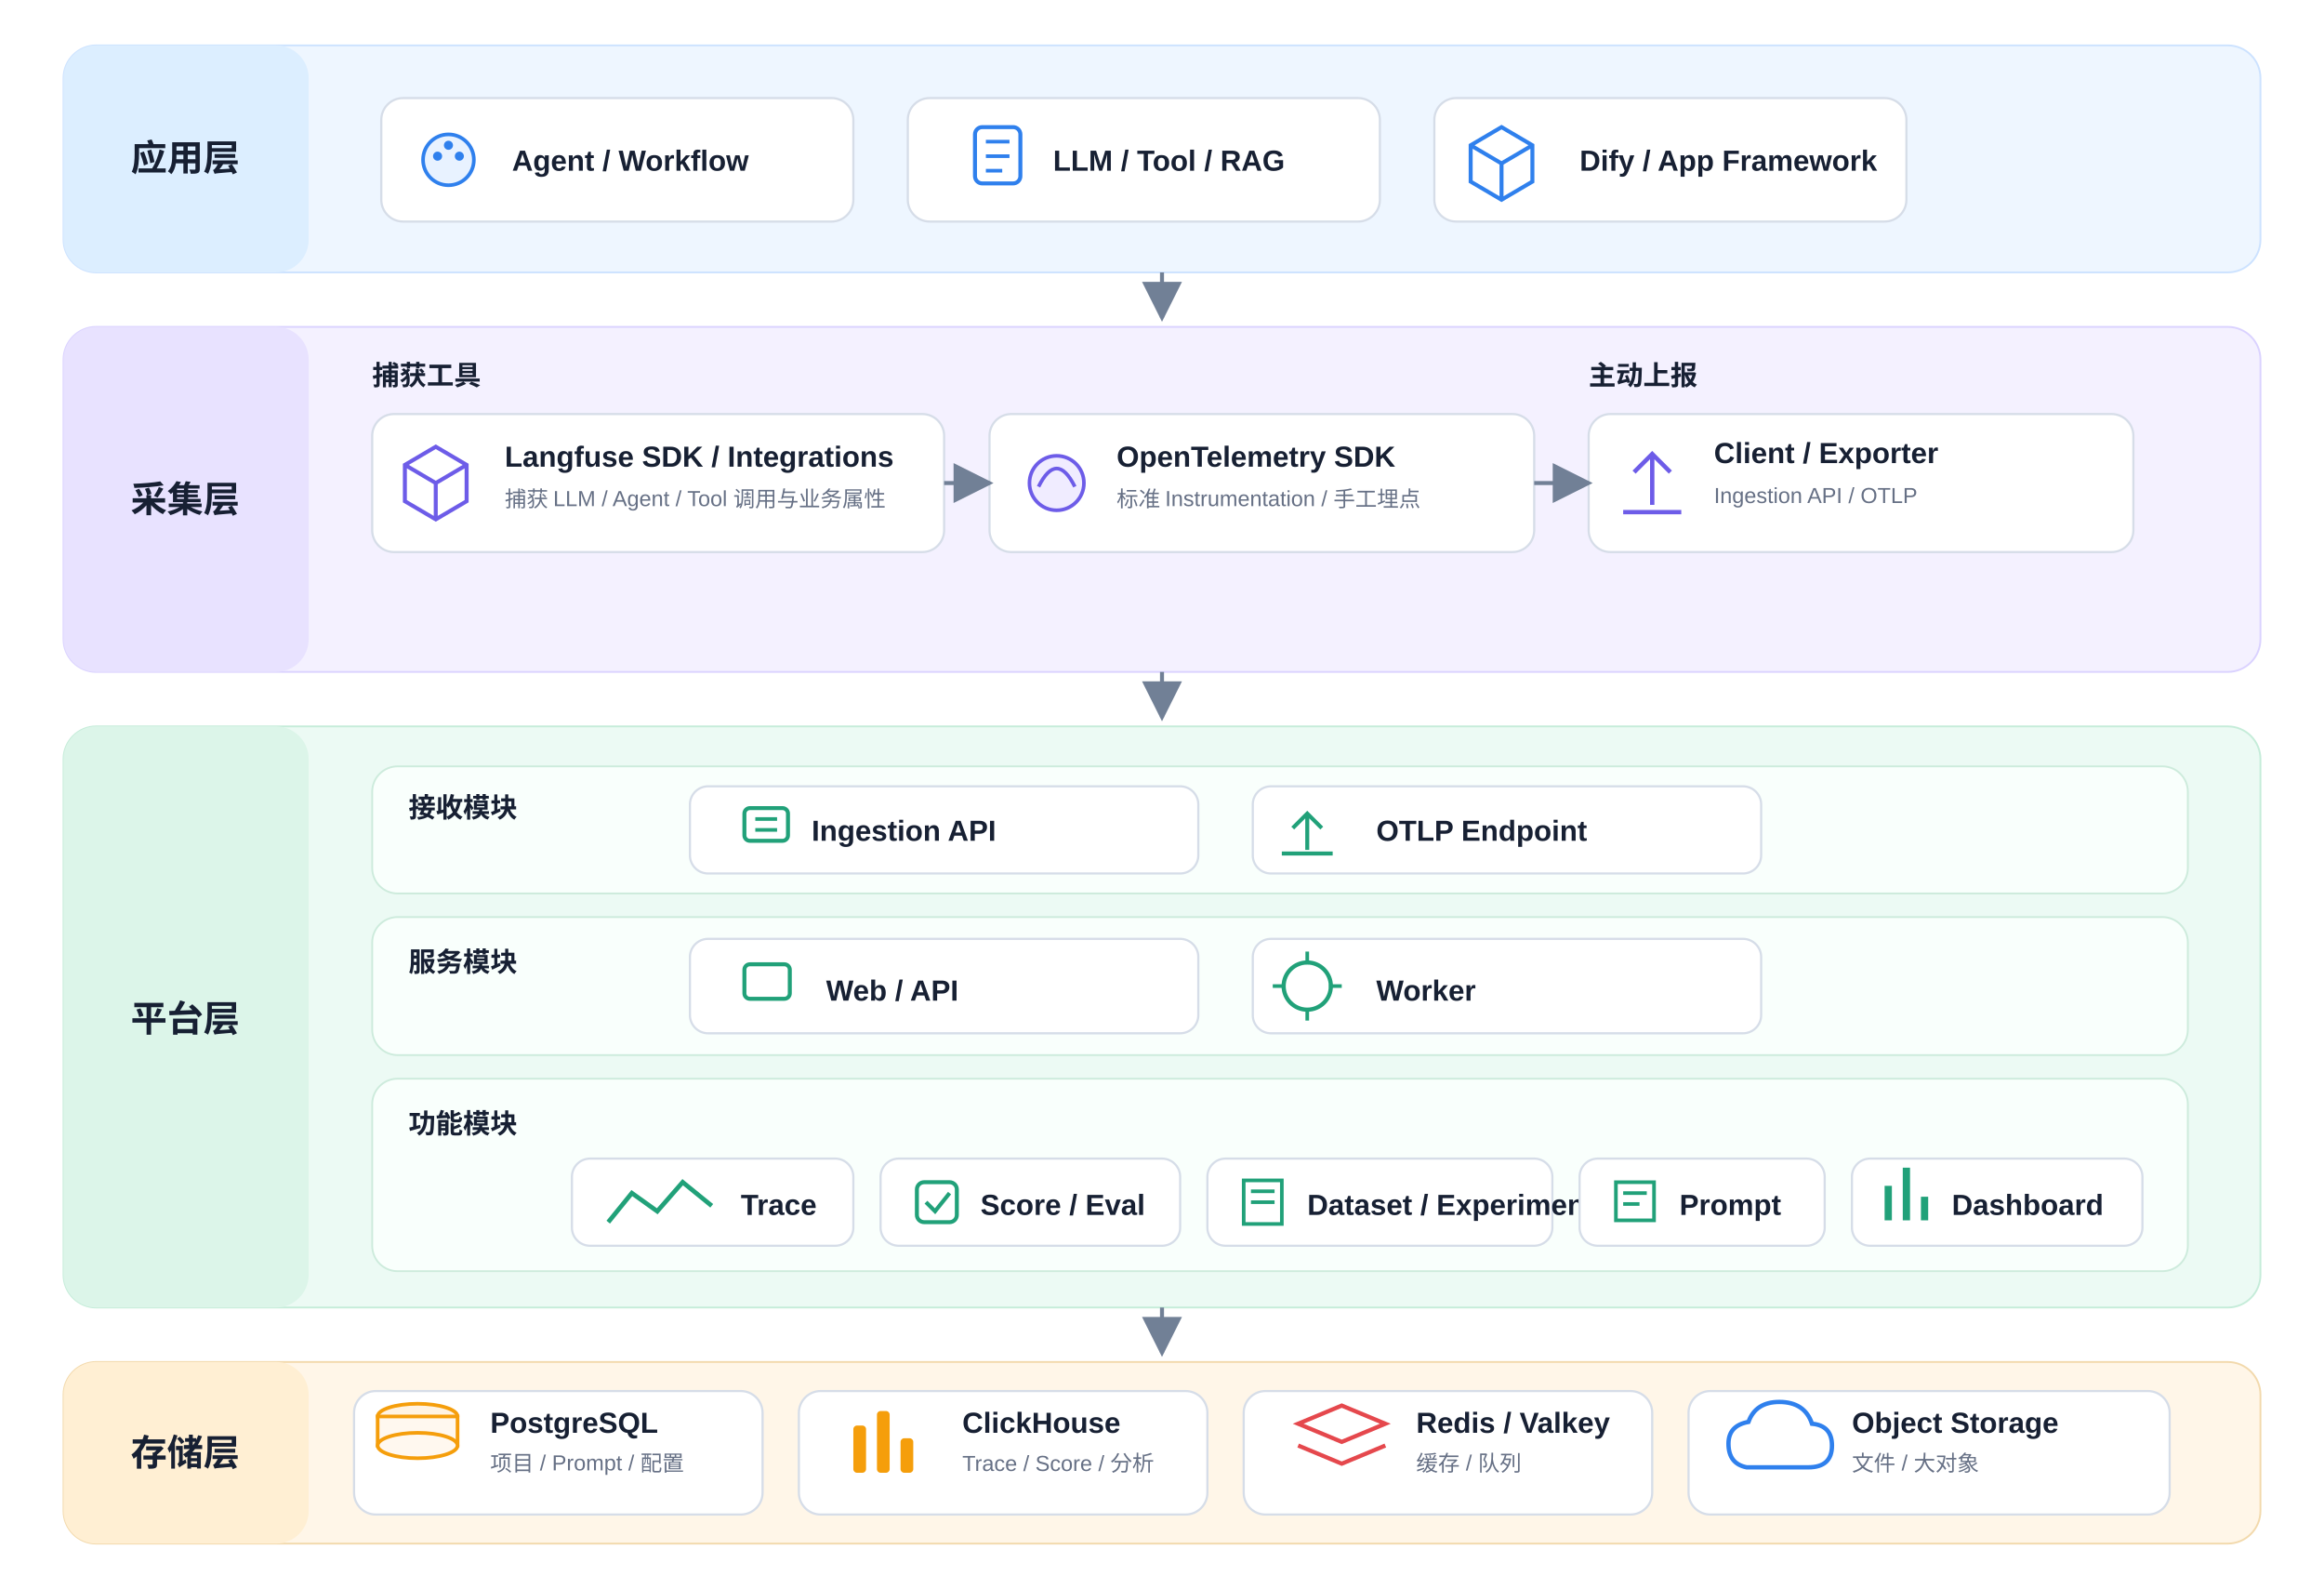
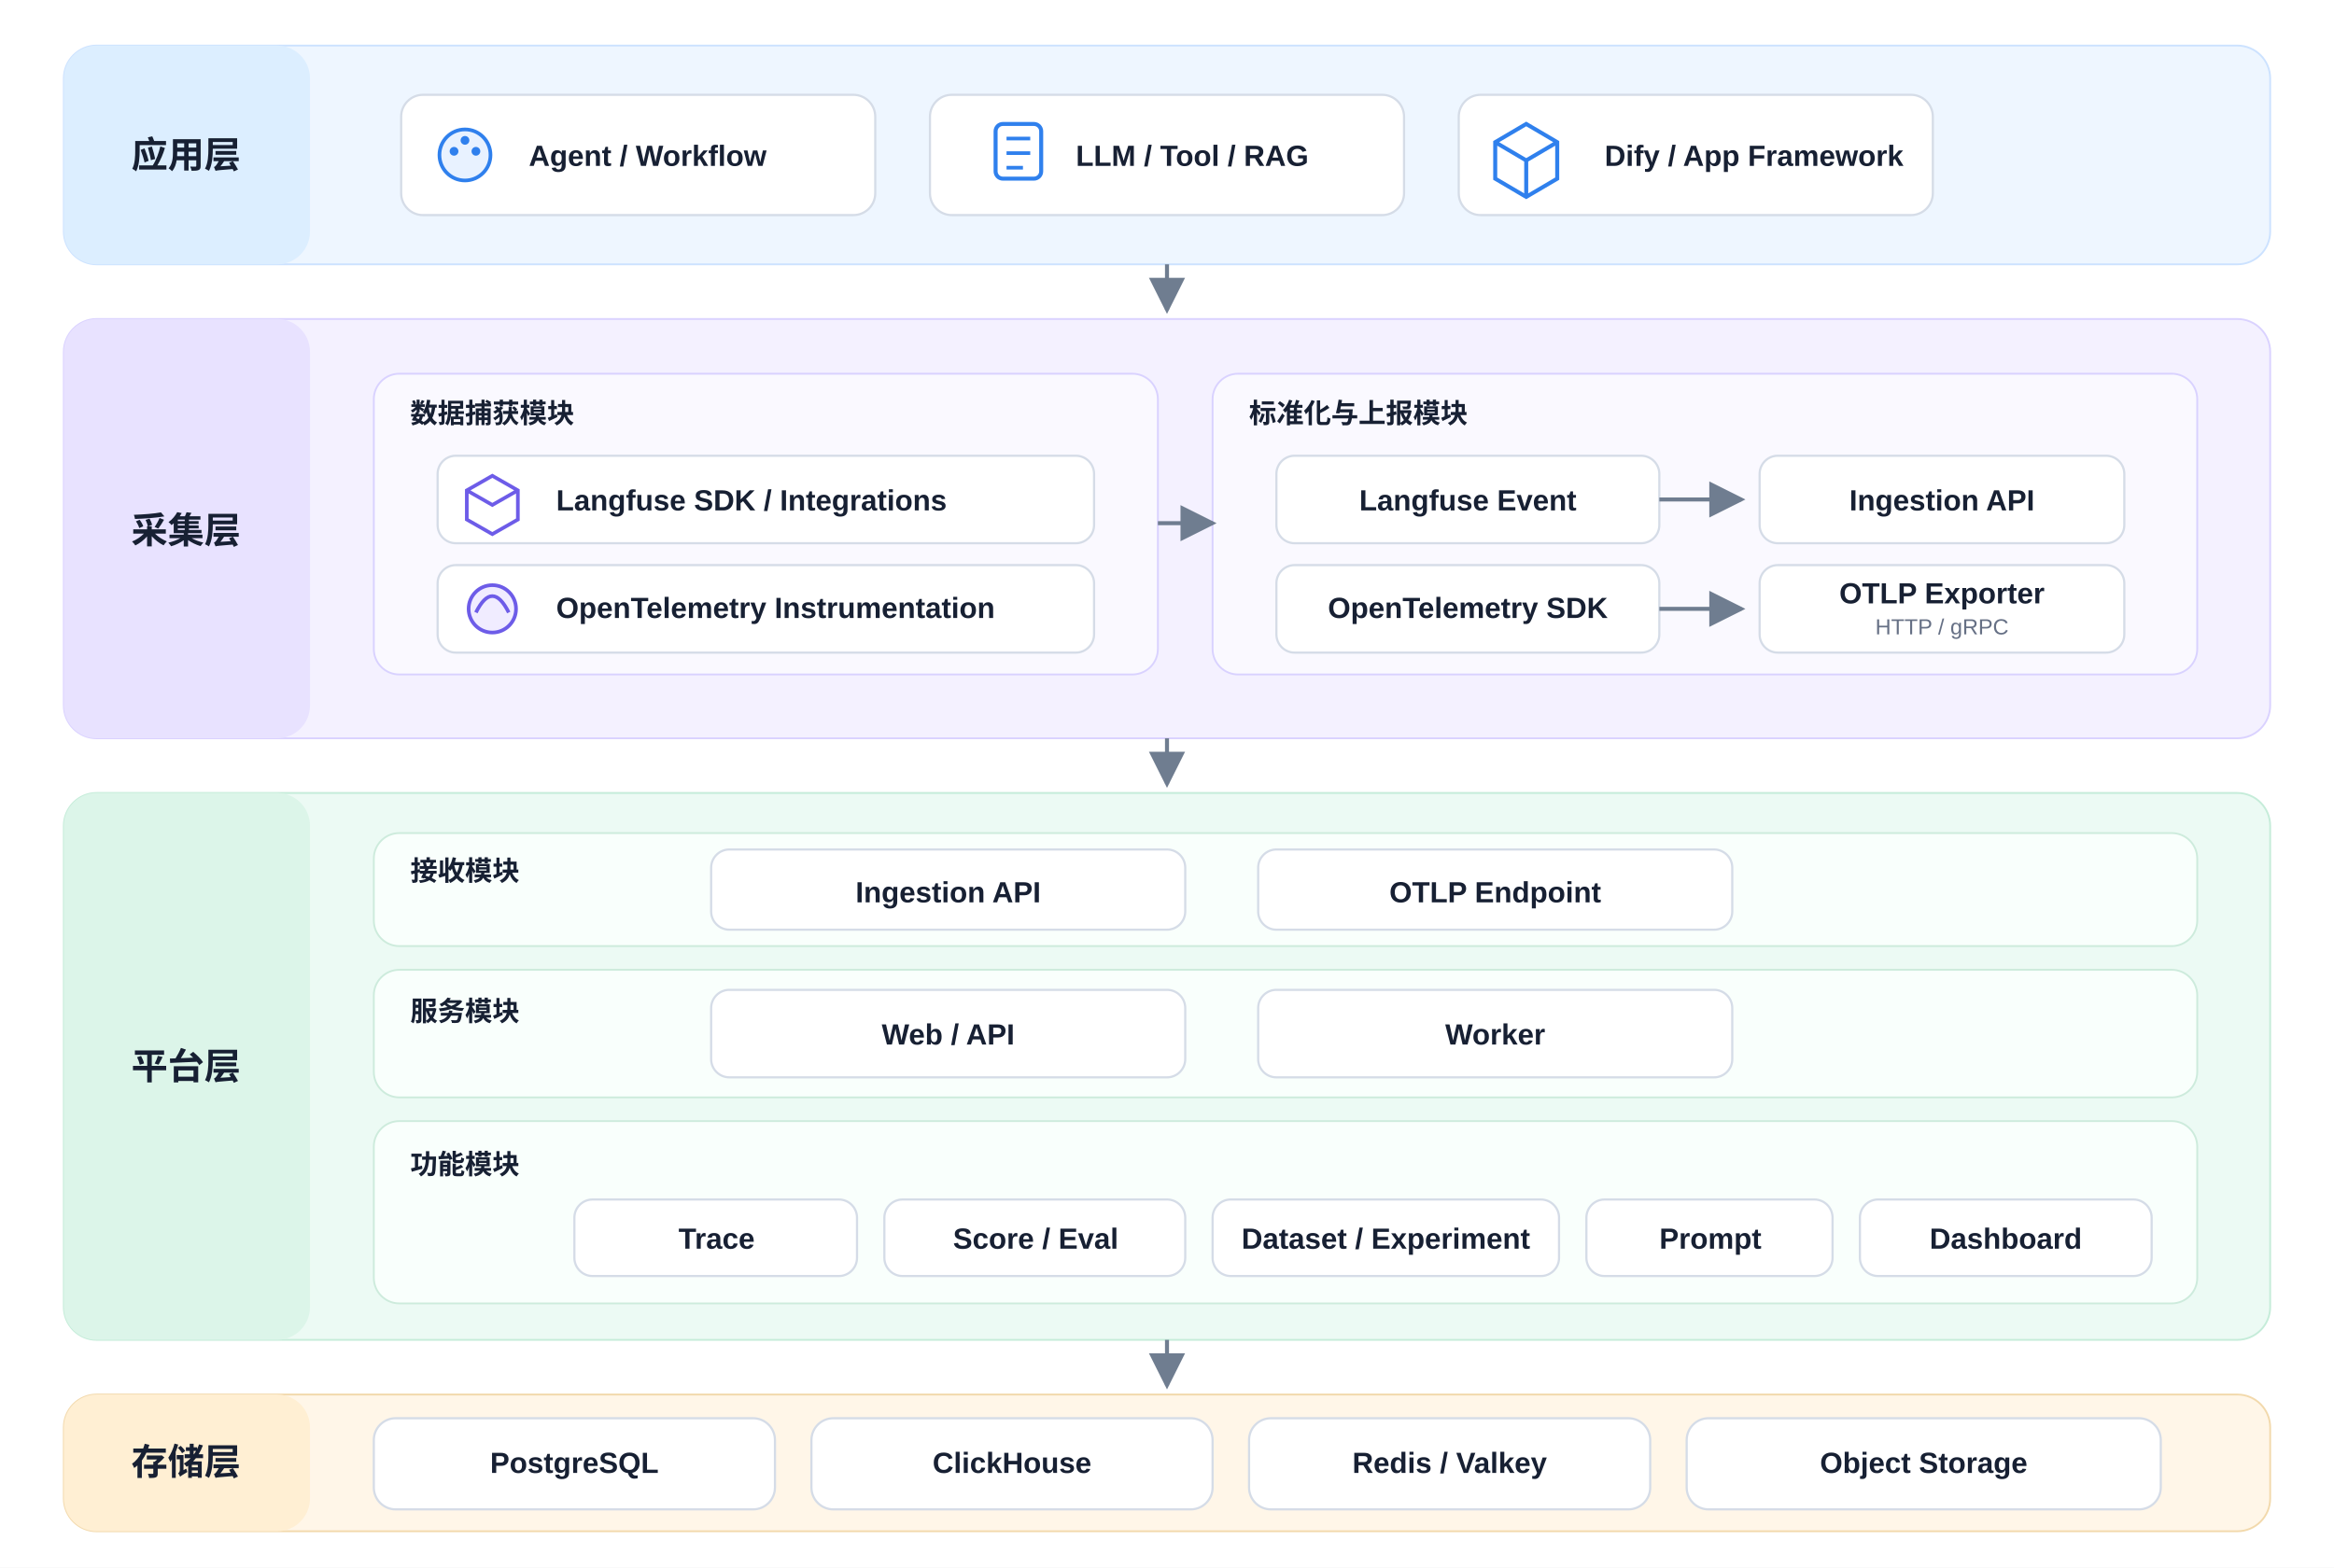
- <svg xmlns="http://www.w3.org/2000/svg" width="1280" height="875" viewBox="0 0 1280 875">
+ <svg xmlns="http://www.w3.org/2000/svg" width="1280" height="860" viewBox="0 0 1280 860">
  <defs>
-     <marker id="arrow" markerWidth="10" markerHeight="10" refX="9" refY="5" orient="auto">
-       <path d="M0 0 L10 5 L0 10 Z" fill="#718096" />
+     <marker id="arrow" markerWidth="9" markerHeight="9" refX="8" refY="4.5" orient="auto">
+       <path d="M0 0L9 4.5 0 9Z" fill="#6f7d90" />
    </marker>
    <style>
    text{font-family:Arial,"Microsoft YaHei",sans-serif;fill:#172033}
-     .layer{font-size:20px;font-weight:700}.group{font-size:15px;font-weight:700}.name{font-size:16px;font-weight:700}.sub{font-size:12px;fill:#667085}.card{fill:#fff;stroke:#d6dde8;stroke-width:1.2}.arrow{stroke:#718096;stroke-width:2.2;fill:none;marker-end:url(#arrow)}
+     .layer{font-size:20px;font-weight:700}.group{font-size:15px;font-weight:700}.name{font-size:16px;font-weight:700}.sub{font-size:12px;fill:#667085}.card{fill:#fff;stroke:#d5dce7;stroke-width:1.2}.line{stroke:#6f7d90;stroke-width:2.2;fill:none;marker-end:url(#arrow)}
  </style>
  </defs>
-   <rect width="1280" height="875" fill="#fff" />
-   <rect x="35" y="25" width="1210" height="125" rx="18" fill="#eef6ff" stroke="#cce2ff" />
-   <rect x="35" y="25" width="135" height="125" rx="18" fill="#dceeff" />
-   <text x="102" y="94" text-anchor="middle" class="layer">应用层</text>
+   <rect width="1280" height="860" fill="#fff" />
+   <rect x="35" y="25" width="1210" height="120" rx="18" fill="#eef6ff" stroke="#cce2ff" />
+   <rect x="35" y="25" width="135" height="120" rx="18" fill="#dceeff" />
+   <text x="102" y="92" text-anchor="middle" class="layer">应用层</text>
  <g>
-     <rect x="210" y="54" width="260" height="68" rx="12" class="card" />
-     <circle cx="247" cy="88" r="14" fill="#e8f2ff" stroke="#2f80ed" stroke-width="2" />
-     <circle cx="241" cy="86" r="2.5" fill="#2f80ed" />
-     <circle cx="247" cy="80" r="2.5" fill="#2f80ed" />
-     <circle cx="253" cy="86" r="2.5" fill="#2f80ed" />
-     <text x="282" y="94" class="name">Agent / Workflow</text>
-     <rect x="500" y="54" width="260" height="68" rx="12" class="card" />
-     <rect x="537" y="70" width="25" height="31" rx="4" fill="none" stroke="#2f80ed" stroke-width="2.2" />
-     <path d="M543 78h13M543 86h13M543 94h9" stroke="#2f80ed" stroke-width="2" />
-     <text x="580" y="94" class="name">LLM / Tool / RAG</text>
-     <rect x="790" y="54" width="260" height="68" rx="12" class="card" />
-     <path d="M827 70l17 10v20l-17 10-17-10V80zM810 80l17 10 17-10M827 90v20" fill="none" stroke="#2f80ed" stroke-width="2.2" />
-     <text x="870" y="94" class="name">Dify / App Framework</text>
+     <rect x="220" y="52" width="260" height="66" rx="12" class="card" />
+     <circle cx="255" cy="85" r="14" fill="#e8f2ff" stroke="#2f80ed" stroke-width="2" />
+     <circle cx="249" cy="83" r="2.4" fill="#2f80ed" />
+     <circle cx="255" cy="77" r="2.4" fill="#2f80ed" />
+     <circle cx="261" cy="83" r="2.4" fill="#2f80ed" />
+     <text x="290" y="91" class="name">Agent / Workflow</text>
+     <rect x="510" y="52" width="260" height="66" rx="12" class="card" />
+     <rect x="546" y="68" width="25" height="30" rx="4" fill="none" stroke="#2f80ed" stroke-width="2.2" />
+     <path d="M552 76h13M552 84h13M552 92h9" stroke="#2f80ed" stroke-width="2" />
+     <text x="590" y="91" class="name">LLM / Tool / RAG</text>
+     <rect x="800" y="52" width="260" height="66" rx="12" class="card" />
+     <path d="M837 68l17 10v20l-17 10-17-10V78zM820 78l17 10 17-10M837 88v20" fill="none" stroke="#2f80ed" stroke-width="2.2" />
+     <text x="880" y="91" class="name">Dify / App Framework</text>
  </g>
-   <path d="M640 150V175" class="arrow" />
-   <rect x="35" y="180" width="1210" height="190" rx="18" fill="#f4f1ff" stroke="#dad2ff" />
-   <rect x="35" y="180" width="135" height="190" rx="18" fill="#e8e2ff" />
-   <text x="102" y="282" text-anchor="middle" class="layer">采集层</text>
-   <text x="205" y="212" class="group">捕获工具</text>
+   <path d="M640 145V170" class="line" />
+   <rect x="35" y="175" width="1210" height="230" rx="18" fill="#f4f1ff" stroke="#dad2ff" />
+   <rect x="35" y="175" width="135" height="230" rx="18" fill="#e8e2ff" />
+   <text x="102" y="298" text-anchor="middle" class="layer">采集层</text>
+   <rect x="205" y="205" width="430" height="165" rx="14" fill="#faf9ff" stroke="#d9d2ff" />
+   <text x="225" y="232" class="group">数据捕获模块</text>
+   <rect x="240" y="250" width="360" height="48" rx="10" class="card" />
+   <path d="M270 261l14 8v16l-14 8-14-8v-16zM256 269l14 8 14-8" fill="none" stroke="#6d5ce8" stroke-width="2" />
+   <text x="305" y="280" class="name">Langfuse SDK / Integrations</text>
+   <rect x="240" y="310" width="360" height="48" rx="10" class="card" />
+   <circle cx="270" cy="334" r="13" fill="#f0ecff" stroke="#6d5ce8" stroke-width="2" />
+   <path d="M261 336q9-18 18 0" fill="none" stroke="#6d5ce8" stroke-width="2" />
+   <text x="305" y="339" class="name">OpenTelemetry Instrumentation</text>
+   <rect x="665" y="205" width="540" height="165" rx="14" fill="#faf9ff" stroke="#d9d2ff" />
+   <text x="685" y="232" class="group">标准化与上报模块</text>
+   <rect x="700" y="250" width="210" height="48" rx="10" class="card" />
+   <text x="805" y="280" text-anchor="middle" class="name">Langfuse Event</text>
+   <path d="M910 274H955" class="line" />
+   <rect x="965" y="250" width="200" height="48" rx="10" class="card" />
+   <text x="1065" y="280" text-anchor="middle" class="name">Ingestion API</text>
+   <rect x="700" y="310" width="210" height="48" rx="10" class="card" />
+   <text x="805" y="339" text-anchor="middle" class="name">OpenTelemetry SDK</text>
+   <path d="M910 334H955" class="line" />
+   <rect x="965" y="310" width="200" height="48" rx="10" class="card" />
+   <text x="1065" y="331" text-anchor="middle" class="name">OTLP Exporter</text>
+   <text x="1065" y="348" text-anchor="middle" class="sub">HTTP / gRPC</text>
+   <path d="M635 287H665" class="line" />
+   <path d="M640 405V430" class="line" />
+   <rect x="35" y="435" width="1210" height="300" rx="18" fill="#ecfaf4" stroke="#c5ecd9" />
+   <rect x="35" y="435" width="135" height="300" rx="18" fill="#dcf5e9" />
+   <text x="102" y="592" text-anchor="middle" class="layer">平台层</text>
+   <rect x="205" y="457" width="1000" height="62" rx="14" fill="#f9fffc" stroke="#cdebdc" />
+   <text x="225" y="483" class="group">接收模块</text>
+   <rect x="390" y="466" width="260" height="44" rx="10" class="card" />
+   <text x="520" y="495" text-anchor="middle" class="name">Ingestion API</text>
+   <rect x="690" y="466" width="260" height="44" rx="10" class="card" />
+   <text x="820" y="495" text-anchor="middle" class="name">OTLP Endpoint</text>
+   <rect x="205" y="532" width="1000" height="70" rx="14" fill="#f9fffc" stroke="#cdebdc" />
+   <text x="225" y="560" class="group">服务模块</text>
+   <rect x="390" y="543" width="260" height="48" rx="10" class="card" />
+   <text x="520" y="573" text-anchor="middle" class="name">Web / API</text>
+   <rect x="690" y="543" width="260" height="48" rx="10" class="card" />
+   <text x="820" y="573" text-anchor="middle" class="name">Worker</text>
+   <rect x="205" y="615" width="1000" height="100" rx="14" fill="#f9fffc" stroke="#cdebdc" />
+   <text x="225" y="644" class="group">功能模块</text>
  <g>
-     <rect x="205" y="228" width="315" height="76" rx="12" class="card" />
-     <path d="M240 246l17 10v20l-17 10-17-10v-20zM223 256l17 10 17-10M240 266v20" fill="none" stroke="#6d5ce8" stroke-width="2.2" />
-     <text x="278" y="257" class="name">Langfuse SDK / Integrations</text>
-     <text x="278" y="279" class="sub">捕获 LLM / Agent / Tool 调用与业务属性</text>
-     <rect x="545" y="228" width="300" height="76" rx="12" class="card" />
-     <circle cx="582" cy="266" r="15" fill="#f0ecff" stroke="#6d5ce8" stroke-width="2" />
-     <path d="M572 268q10-20 20 0" fill="none" stroke="#6d5ce8" stroke-width="2" />
-     <text x="615" y="257" class="name">OpenTelemetry SDK</text>
-     <text x="615" y="279" class="sub">标准 Instrumentation / 手工埋点</text>
+     <rect x="315" y="658" width="155" height="42" rx="10" class="card" />
+     <text x="393" y="685" text-anchor="middle" class="name">Trace</text>
+     <rect x="485" y="658" width="165" height="42" rx="10" class="card" />
+     <text x="568" y="685" text-anchor="middle" class="name">Score / Eval</text>
+     <rect x="665" y="658" width="190" height="42" rx="10" class="card" />
+     <text x="760" y="685" text-anchor="middle" class="name">Dataset / Experiment</text>
+     <rect x="870" y="658" width="135" height="42" rx="10" class="card" />
+     <text x="938" y="685" text-anchor="middle" class="name">Prompt</text>
+     <rect x="1020" y="658" width="160" height="42" rx="10" class="card" />
+     <text x="1100" y="685" text-anchor="middle" class="name">Dashboard</text>
  </g>
-   <text x="875" y="212" class="group">主动上报</text>
+   <path d="M640 735V760" class="line" />
+   <rect x="35" y="765" width="1210" height="75" rx="18" fill="#fff6e8" stroke="#f2d9ac" />
+   <rect x="35" y="765" width="135" height="75" rx="18" fill="#ffefd3" />
+   <text x="102" y="809" text-anchor="middle" class="layer">存储层</text>
  <g>
-     <rect x="875" y="228" width="300" height="76" rx="12" class="card" />
-     <path d="M910 278v-28M900 260l10-10 10 10M894 282h32" fill="none" stroke="#6d5ce8" stroke-width="2.4" />
-     <text x="944" y="255" class="name">Client / Exporter</text>
-     <text x="944" y="277" class="sub">Ingestion API / OTLP</text>
-   </g>
-   <path d="M520 266H545" class="arrow" />
-   <path d="M845 266H875" class="arrow" />
-   <path d="M640 370V395" class="arrow" />
-   <rect x="35" y="400" width="1210" height="320" rx="18" fill="#ecfaf4" stroke="#c5ecd9" />
-   <rect x="35" y="400" width="135" height="320" rx="18" fill="#dcf5e9" />
-   <text x="102" y="568" text-anchor="middle" class="layer">平台层</text>
-   <rect x="205" y="422" width="1000" height="70" rx="14" fill="#f9fffc" stroke="#cdebdc" />
-   <text x="225" y="450" class="group">接收模块</text>
-   <rect x="380" y="433" width="280" height="48" rx="10" class="card" />
-   <rect x="410" y="445" width="24" height="18" rx="3" fill="none" stroke="#21a179" stroke-width="2.2" />
-   <path d="M416 451h12M416 457h12" stroke="#21a179" stroke-width="2" />
-   <text x="447" y="463" class="name">Ingestion API</text>
-   <rect x="690" y="433" width="280" height="48" rx="10" class="card" />
-   <path d="M720 468v-20M712 456l8-8 8 8M706 470h28" fill="none" stroke="#21a179" stroke-width="2.2" />
-   <text x="758" y="463" class="name">OTLP Endpoint</text>
-   <rect x="205" y="505" width="1000" height="76" rx="14" fill="#f9fffc" stroke="#cdebdc" />
-   <text x="225" y="535" class="group">服务模块</text>
-   <rect x="380" y="517" width="280" height="52" rx="10" class="card" />
-   <rect x="410" y="531" width="25" height="19" rx="3" fill="none" stroke="#21a179" stroke-width="2.2" />
-   <text x="455" y="551" class="name">Web / API</text>
-   <rect x="690" y="517" width="280" height="52" rx="10" class="card" />
-   <circle cx="720" cy="543" r="13" fill="none" stroke="#21a179" stroke-width="2.3" />
-   <path d="M720 524v7M720 555v7M701 543h7M732 543h7" stroke="#21a179" stroke-width="2" />
-   <text x="758" y="551" class="name">Worker</text>
-   <rect x="205" y="594" width="1000" height="106" rx="14" fill="#f9fffc" stroke="#cdebdc" />
-   <text x="225" y="624" class="group">功能模块</text>
-   <g>
-     <rect x="315" y="638" width="155" height="48" rx="10" class="card" />
-     <polyline points="335,673 348,657 362,667 376,651 392,664" fill="none" stroke="#21a179" stroke-width="2.5" />
-     <text x="408" y="669" class="name">Trace</text>
-     <rect x="485" y="638" width="165" height="48" rx="10" class="card" />
-     <rect x="505" y="651" width="22" height="22" rx="4" fill="none" stroke="#21a179" stroke-width="2.2" />
-     <path d="M510 662l5 5 8-10" fill="none" stroke="#21a179" stroke-width="2.2" />
-     <text x="540" y="669" class="name">Score / Eval</text>
-     <rect x="665" y="638" width="190" height="48" rx="10" class="card" />
-     <path d="M685 650h21v24h-21zM689 656h13M689 662h13" fill="none" stroke="#21a179" stroke-width="2" />
-     <text x="720" y="669" class="name">Dataset / Experiment</text>
-     <rect x="870" y="638" width="135" height="48" rx="10" class="card" />
-     <path d="M890 651h21v21h-21zM894 657h13M894 663h9" fill="none" stroke="#21a179" stroke-width="2" />
-     <text x="925" y="669" class="name">Prompt</text>
-     <rect x="1020" y="638" width="160" height="48" rx="10" class="card" />
-     <path d="M1040 672v-19M1050 672v-29M1060 672v-13" stroke="#21a179" stroke-width="4" />
-     <text x="1075" y="669" class="name">Dashboard</text>
-   </g>
-   <path d="M640 720V745" class="arrow" />
-   <rect x="35" y="750" width="1210" height="100" rx="18" fill="#fff6e8" stroke="#f2d9ac" />
-   <rect x="35" y="750" width="135" height="100" rx="18" fill="#ffefd3" />
-   <text x="102" y="807" text-anchor="middle" class="layer">存储层</text>
-   <g>
-     <rect x="195" y="766" width="225" height="68" rx="12" class="card" />
-     <ellipse cx="230" cy="780" rx="22" ry="7" fill="#fff3e2" stroke="#f59e0b" stroke-width="2" />
-     <rect x="208" y="780" width="44" height="16" fill="#fff8ef" stroke="#f59e0b" stroke-width="2" />
-     <ellipse cx="230" cy="796" rx="22" ry="7" fill="#fff8ef" stroke="#f59e0b" stroke-width="2" />
-     <text x="270" y="789" class="name">PostgreSQL</text>
-     <text x="270" y="810" class="sub">项目 / Prompt / 配置</text>
-     <rect x="440" y="766" width="225" height="68" rx="12" class="card" />
-     <rect x="470" y="785" width="7" height="26" rx="2" fill="#f59e0b" />
-     <rect x="483" y="777" width="7" height="34" rx="2" fill="#f59e0b" />
-     <rect x="496" y="792" width="7" height="19" rx="2" fill="#f59e0b" />
-     <text x="530" y="789" class="name">ClickHouse</text>
-     <text x="530" y="810" class="sub">Trace / Score / 分析</text>
-     <rect x="685" y="766" width="225" height="68" rx="12" class="card" />
-     <path d="M715 784l24-10 24 10-24 10zM715 796l24 10 24-10" fill="none" stroke="#e5484d" stroke-width="2.3" />
-     <text x="780" y="789" class="name">Redis / Valkey</text>
-     <text x="780" y="810" class="sub">缓存 / 队列</text>
-     <rect x="930" y="766" width="265" height="68" rx="12" class="card" />
-     <path d="M962 808q-10-2-10-13 0-10 11-12 4-11 17-11 14 0 18 12 11 1 11 12 0 12-13 12z" fill="none" stroke="#2f80ed" stroke-width="2.4" />
-     <text x="1020" y="789" class="name">Object Storage</text>
-     <text x="1020" y="810" class="sub">文件 / 大对象</text>
+     <rect x="205" y="778" width="220" height="50" rx="12" class="card" />
+     <text x="315" y="808" text-anchor="middle" class="name">PostgreSQL</text>
+     <rect x="445" y="778" width="220" height="50" rx="12" class="card" />
+     <text x="555" y="808" text-anchor="middle" class="name">ClickHouse</text>
+     <rect x="685" y="778" width="220" height="50" rx="12" class="card" />
+     <text x="795" y="808" text-anchor="middle" class="name">Redis / Valkey</text>
+     <rect x="925" y="778" width="260" height="50" rx="12" class="card" />
+     <text x="1055" y="808" text-anchor="middle" class="name">Object Storage</text>
  </g>
</svg>
